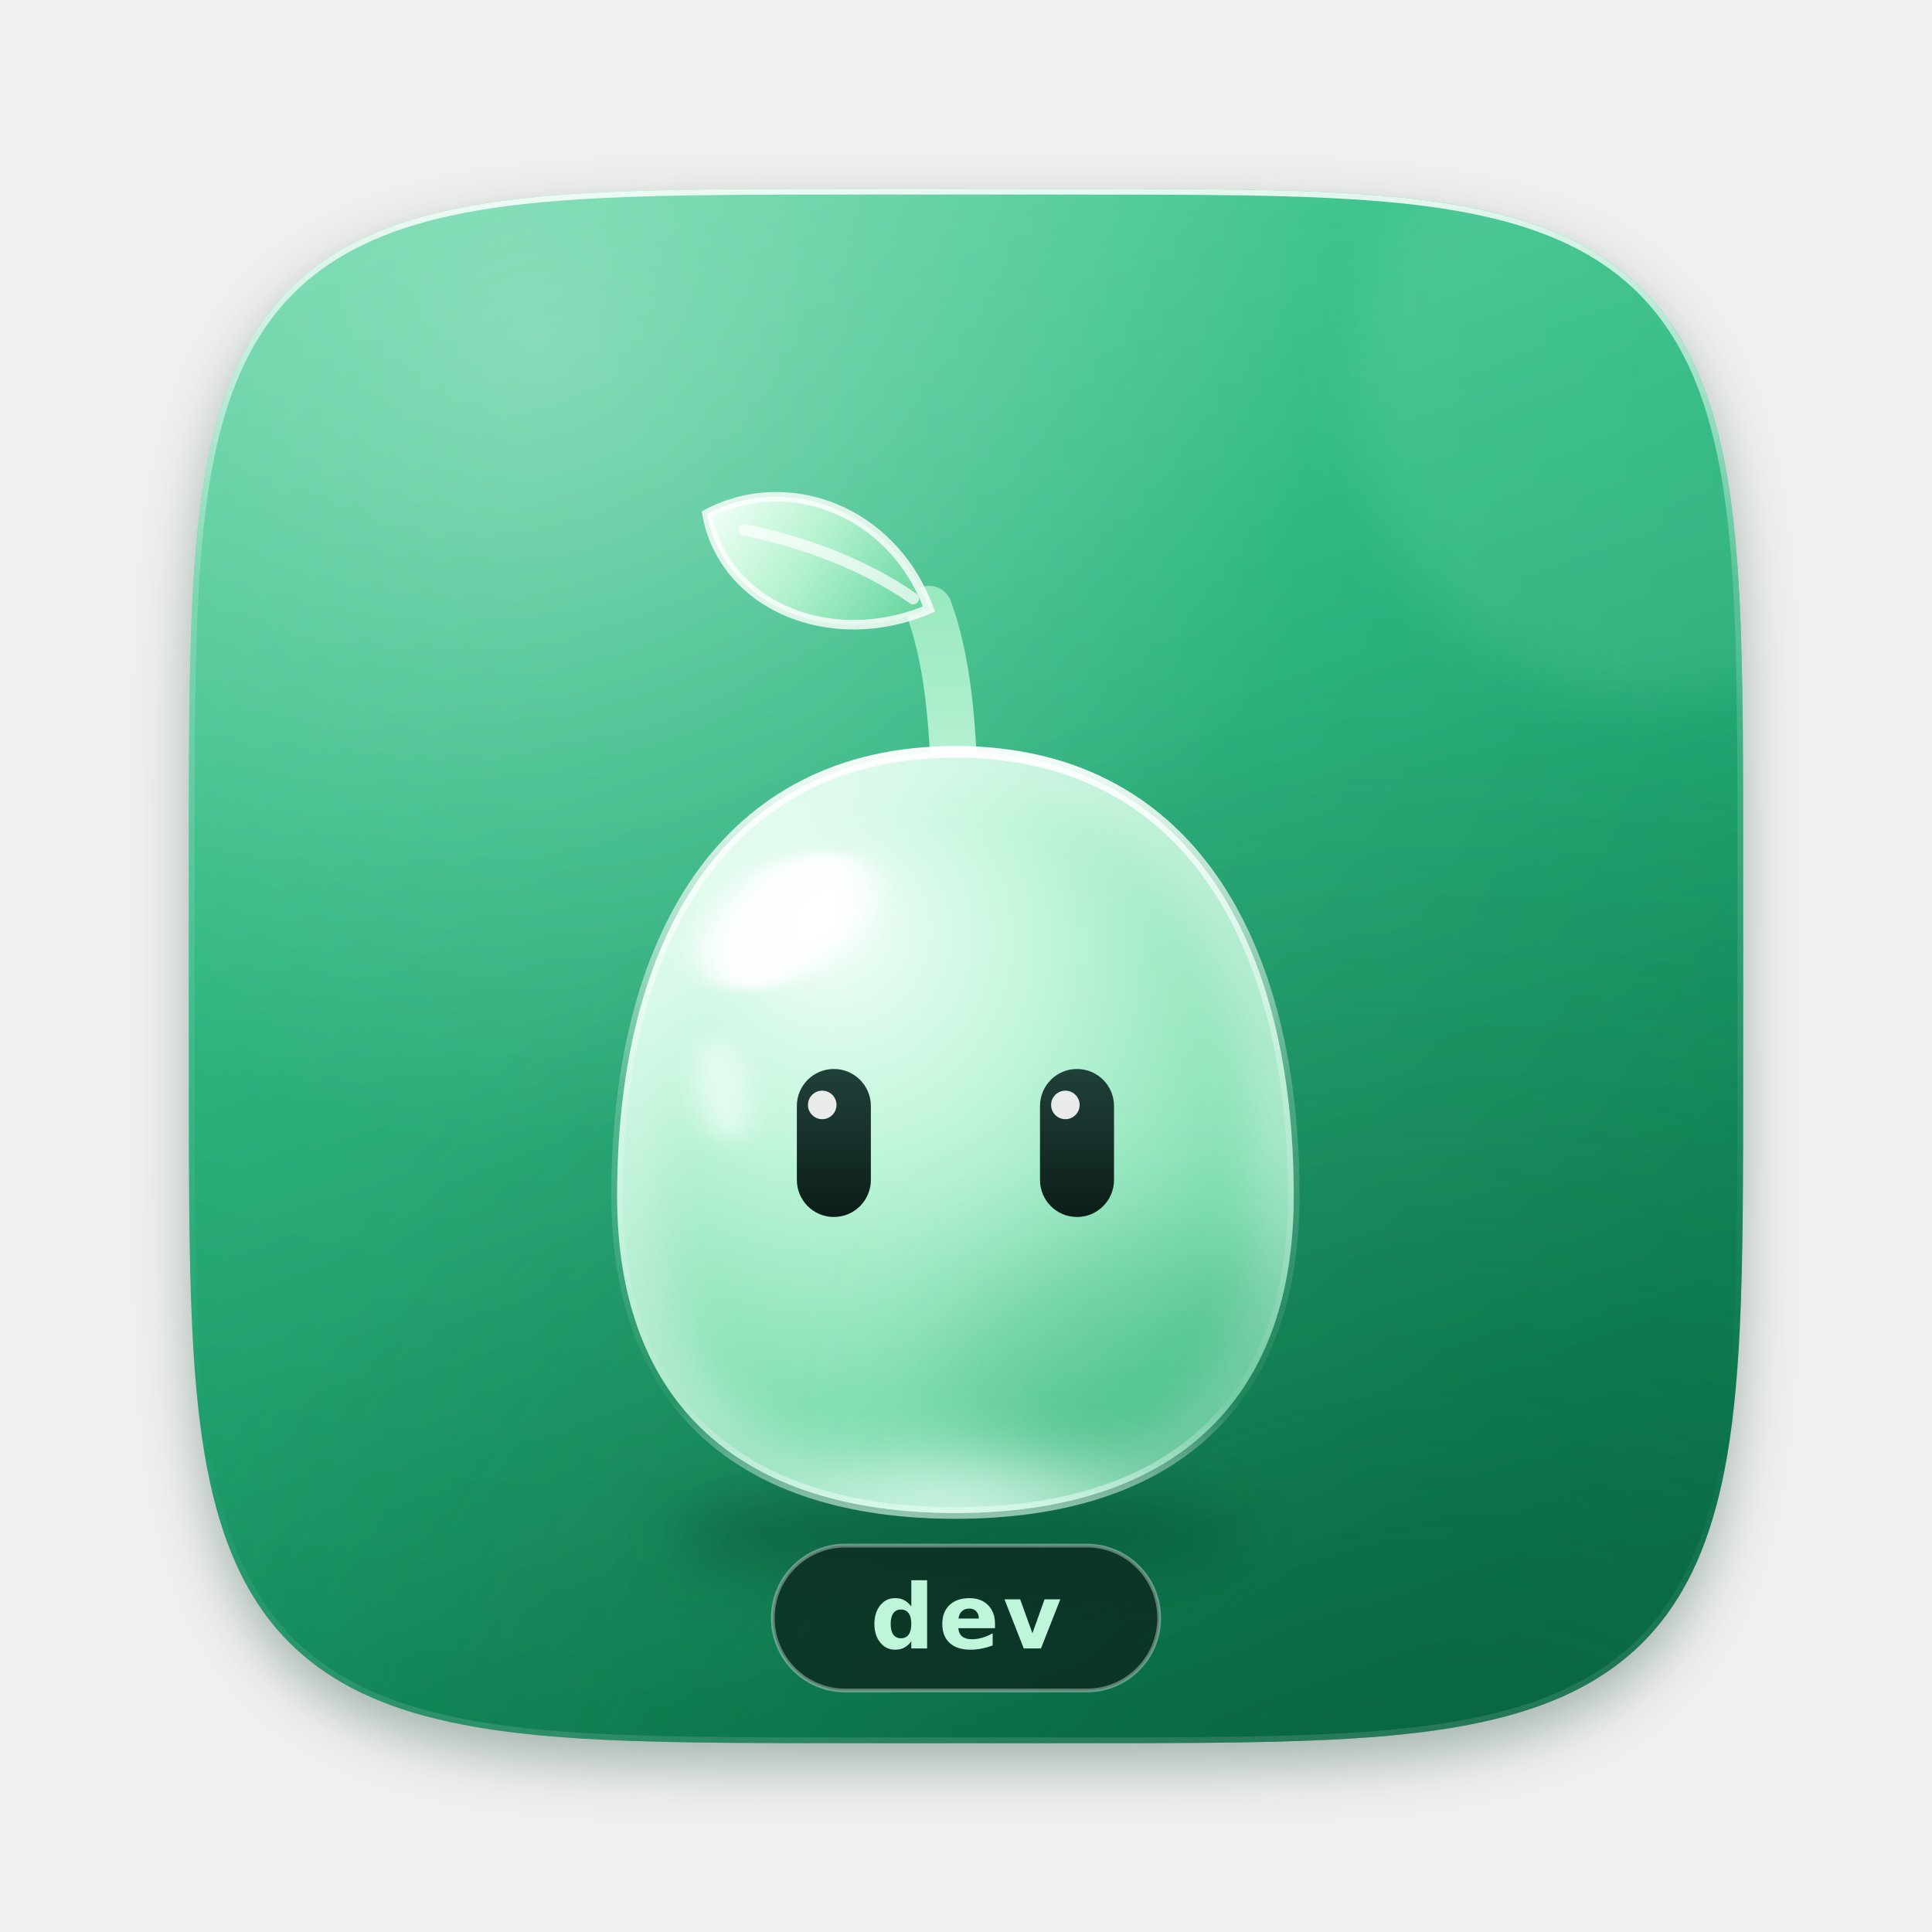
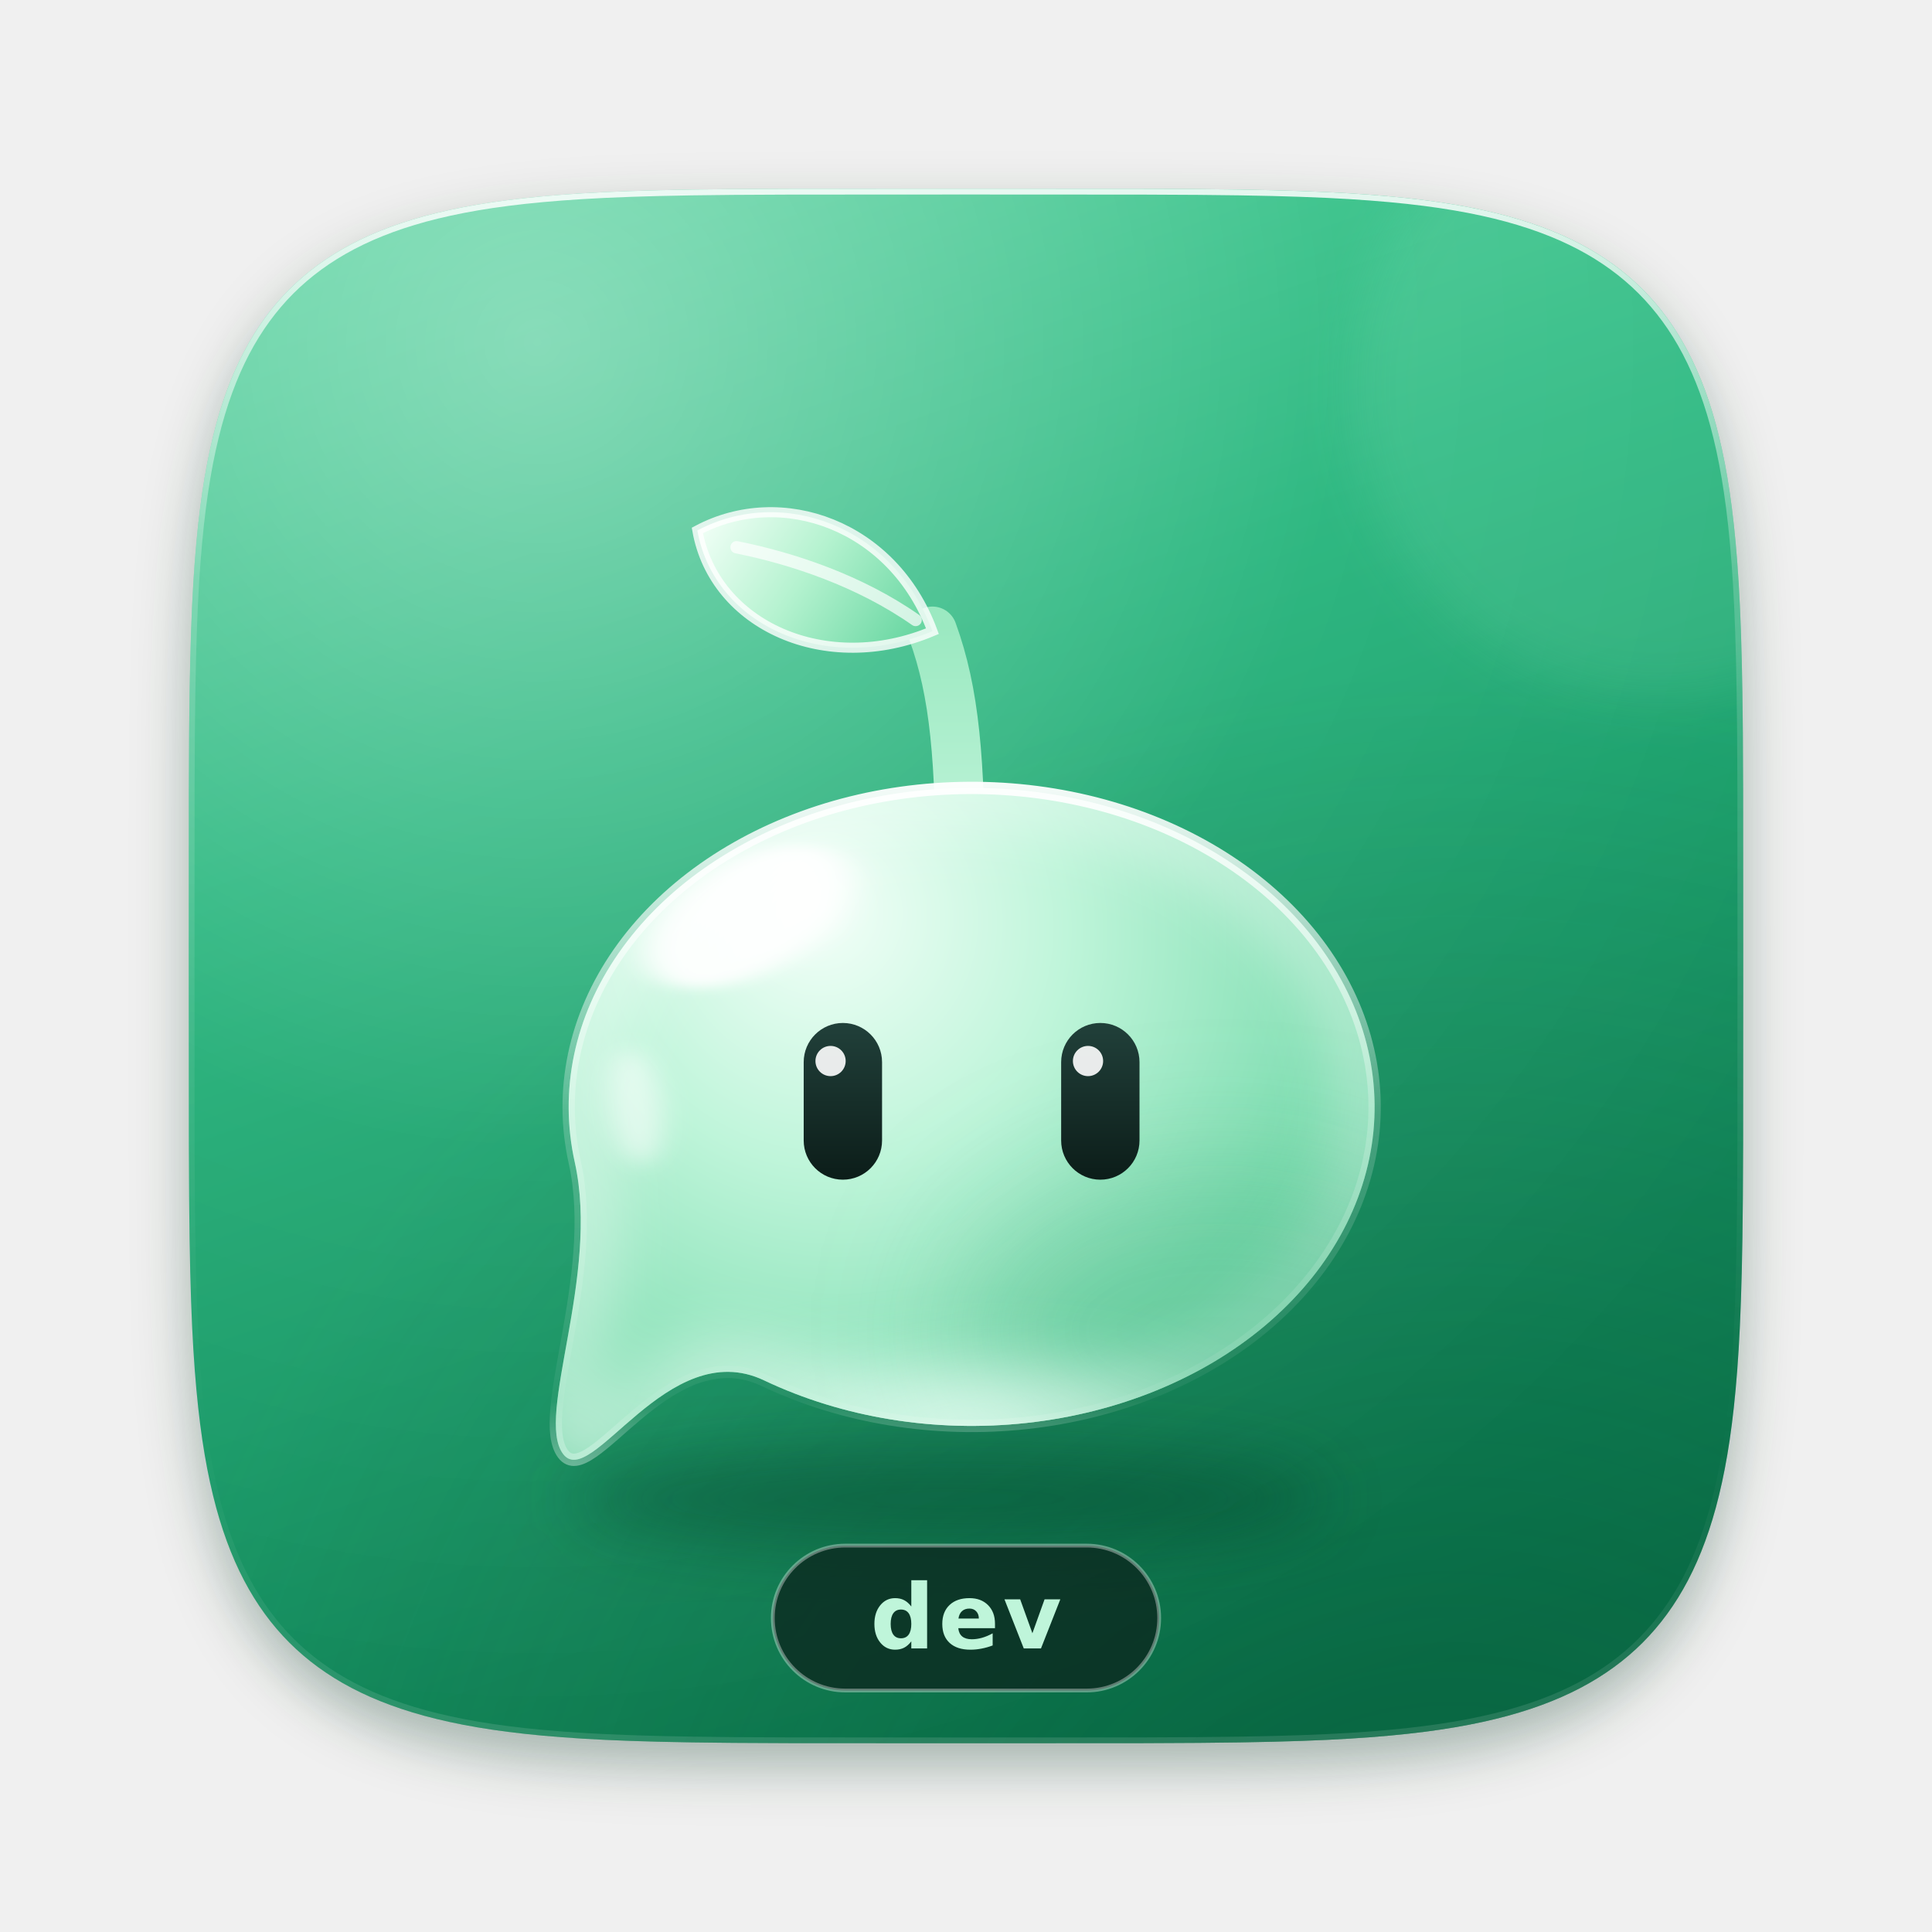
<svg xmlns="http://www.w3.org/2000/svg" width="1024" height="1024" viewBox="0 0 1024 1024">
  <defs>
    <linearGradient id="bg" x1="0" y1="0" x2="0.35" y2="1">
      <stop offset="0" stop-color="#5FDCA6" />
      <stop offset="0.45" stop-color="#22B47A" />
      <stop offset="1" stop-color="#0B7A4F" />
    </linearGradient>
    <radialGradient id="bgGlow" cx="0.28" cy="0.18" r="0.75">
      <stop offset="0" stop-color="#FFFFFF" stop-opacity="0.38" />
      <stop offset="0.55" stop-color="#FFFFFF" stop-opacity="0.06" />
      <stop offset="1" stop-color="#FFFFFF" stop-opacity="0" />
    </radialGradient>
    <radialGradient id="bgDeep" cx="0.75" cy="1.05" r="0.7">
      <stop offset="0" stop-color="#05452C" stop-opacity="0.45" />
      <stop offset="1" stop-color="#05452C" stop-opacity="0" />
    </radialGradient>
    <linearGradient id="rim" x1="0" y1="0" x2="0" y2="1">
      <stop offset="0" stop-color="#FFFFFF" stop-opacity="0.85" />
      <stop offset="0.25" stop-color="#FFFFFF" stop-opacity="0.18" />
      <stop offset="0.8" stop-color="#FFFFFF" stop-opacity="0" />
      <stop offset="1" stop-color="#FFFFFF" stop-opacity="0.12" />
    </linearGradient>
-     <radialGradient id="body" gradientUnits="userSpaceOnUse" cx="50" cy="56" r="58" fx="48" fy="50">
+     <radialGradient id="body" gradientUnits="userSpaceOnUse" cx="52" cy="54" r="60" fx="48" fy="48">
      <stop offset="0" stop-color="#F4FFF9" />
      <stop offset="0.35" stop-color="#BFF5DA" />
      <stop offset="0.75" stop-color="#7EDDB0" />
      <stop offset="1" stop-color="#3DBF85" />
    </radialGradient>
-     <linearGradient id="bodyRim" gradientUnits="userSpaceOnUse" x1="60" y1="34" x2="60" y2="106">
+     <linearGradient id="bodyRim" gradientUnits="userSpaceOnUse" x1="60" y1="37" x2="60" y2="102">
      <stop offset="0" stop-color="#FFFFFF" stop-opacity="0.95" />
      <stop offset="0.45" stop-color="#FFFFFF" stop-opacity="0.2" />
      <stop offset="0.85" stop-color="#FFFFFF" stop-opacity="0.05" />
      <stop offset="1" stop-color="#E6FFF3" stop-opacity="0.6" />
    </linearGradient>
-     <radialGradient id="bounce" gradientUnits="userSpaceOnUse" cx="60" cy="108" r="26">
+     <radialGradient id="bounce" gradientUnits="userSpaceOnUse" cx="62" cy="96" r="30">
      <stop offset="0" stop-color="#E9FFF5" stop-opacity="0.75" />
      <stop offset="1" stop-color="#E9FFF5" stop-opacity="0" />
    </radialGradient>
-     <linearGradient id="leaf" gradientUnits="userSpaceOnUse" x1="38" y1="9" x2="57" y2="22">
+     <linearGradient id="leaf" gradientUnits="userSpaceOnUse" x1="39" y1="12" x2="58" y2="25">
      <stop offset="0" stop-color="#F2FFF7" />
      <stop offset="0.45" stop-color="#B4F2CF" />
      <stop offset="1" stop-color="#5FD39C" />
    </linearGradient>
-     <linearGradient id="stem" gradientUnits="userSpaceOnUse" x1="0" y1="20" x2="0" y2="44">
+     <linearGradient id="stem" gradientUnits="userSpaceOnUse" x1="0" y1="23" x2="0" y2="46">
      <stop offset="0" stop-color="#9BE9C1" />
      <stop offset="1" stop-color="#C4F5DC" />
    </linearGradient>
    <linearGradient id="eye" x1="0" y1="0" x2="0" y2="1">
      <stop offset="0" stop-color="#21403A" />
      <stop offset="1" stop-color="#0C1D19" />
    </linearGradient>
    <filter id="blur6" x="-50%" y="-50%" width="200%" height="200%">
      <feGaussianBlur stdDeviation="6" />
    </filter>
    <filter id="blur3" x="-50%" y="-50%" width="200%" height="200%">
      <feGaussianBlur stdDeviation="3" />
    </filter>
    <filter id="blur1" x="-50%" y="-50%" width="200%" height="200%">
      <feGaussianBlur stdDeviation="1.1" />
    </filter>
    <filter id="blur05" x="-50%" y="-50%" width="200%" height="200%">
      <feGaussianBlur stdDeviation="0.5" />
    </filter>
    <clipPath id="bodyClip">
-       <path d="M60 34 C82 34 92 52 92 76 C92 96 80 106 60 106 C40 106 28 96 28 76 C28 52 38 34 60 34 Z" />
+       <path d="M43.46 90.43 C50.51 93.78 58.79 95.12 66.93 94.23 C75.08 93.34 82.59 90.27 88.22 85.53 C93.85 80.79 97.27 74.66 97.90 68.17 C98.52 61.68 96.32 55.22 91.67 49.86 C87.01 44.49 80.18 40.55 72.30 38.69 C64.42 36.83 55.98 37.16 48.37 39.62 C40.76 42.09 34.45 46.54 30.48 52.24 C26.51 57.94 25.12 64.54 26.55 70.95 C28.81 81.13 22.98 93.64 25.50 97.00 C28.02 100.36 34.82 86.32 43.46 90.43 Z" />
    </clipPath>
  </defs>
  <filter id="bigShadow" x="-20%" y="-20%" width="140%" height="140%">
    <feGaussianBlur stdDeviation="14.3" />
  </filter>
  <clipPath id="tile">
    <path d="M923.96 512.00 L923.91 605.50 L923.76 635.36 L923.51 657.05 L923.16 674.69 L922.71 689.82 L922.17 703.19 L921.52 715.24 L920.77 726.26 L919.92 736.44 L918.97 745.93 L917.92 754.81 L916.77 763.18 L915.51 771.09 L914.15 778.59 L912.68 785.73 L911.11 792.53 L909.44 799.04 L907.65 805.26 L905.76 811.22 L903.76 816.93 L901.65 822.42 L899.43 827.70 L897.09 832.77 L894.64 837.65 L892.07 842.34 L889.38 846.86 L886.57 851.21 L883.64 855.39 L880.58 859.43 L877.40 863.30 L874.08 867.04 L870.63 870.63 L867.04 874.08 L863.30 877.40 L859.43 880.58 L855.39 883.64 L851.21 886.57 L846.86 889.38 L842.34 892.07 L837.65 894.64 L832.77 897.09 L827.70 899.43 L822.42 901.65 L816.93 903.76 L811.22 905.76 L805.26 907.65 L799.04 909.44 L792.53 911.11 L785.73 912.68 L778.59 914.15 L771.09 915.51 L763.18 916.77 L754.81 917.92 L745.93 918.97 L736.44 919.92 L726.26 920.77 L715.24 921.52 L703.19 922.17 L689.82 922.71 L674.69 923.16 L657.05 923.51 L635.36 923.76 L605.50 923.91 L512.00 923.96 L418.50 923.91 L388.64 923.76 L366.95 923.51 L349.31 923.16 L334.18 922.71 L320.81 922.17 L308.76 921.52 L297.74 920.77 L287.56 919.92 L278.07 918.97 L269.19 917.92 L260.82 916.77 L252.91 915.51 L245.41 914.15 L238.27 912.68 L231.47 911.11 L224.96 909.44 L218.74 907.65 L212.78 905.76 L207.07 903.76 L201.58 901.65 L196.30 899.43 L191.23 897.09 L186.35 894.64 L181.66 892.07 L177.14 889.38 L172.79 886.57 L168.61 883.64 L164.57 880.58 L160.70 877.40 L156.96 874.08 L153.37 870.63 L149.92 867.04 L146.60 863.30 L143.42 859.43 L140.36 855.39 L137.43 851.21 L134.62 846.86 L131.93 842.34 L129.36 837.65 L126.91 832.77 L124.57 827.70 L122.35 822.42 L120.24 816.93 L118.24 811.22 L116.35 805.26 L114.56 799.04 L112.89 792.53 L111.32 785.73 L109.85 778.59 L108.49 771.09 L107.23 763.18 L106.08 754.81 L105.03 745.93 L104.08 736.44 L103.23 726.26 L102.48 715.24 L101.83 703.19 L101.29 689.82 L100.84 674.69 L100.49 657.05 L100.24 635.36 L100.09 605.50 L100.04 512.00 L100.09 418.50 L100.24 388.64 L100.49 366.95 L100.84 349.31 L101.29 334.18 L101.83 320.81 L102.48 308.76 L103.23 297.74 L104.08 287.56 L105.03 278.07 L106.08 269.19 L107.23 260.82 L108.49 252.91 L109.85 245.41 L111.32 238.27 L112.89 231.47 L114.56 224.96 L116.35 218.74 L118.24 212.78 L120.24 207.07 L122.35 201.58 L124.57 196.30 L126.91 191.23 L129.36 186.35 L131.93 181.66 L134.62 177.14 L137.43 172.79 L140.36 168.61 L143.42 164.57 L146.60 160.70 L149.92 156.96 L153.37 153.37 L156.96 149.92 L160.70 146.60 L164.57 143.42 L168.61 140.36 L172.79 137.43 L177.14 134.62 L181.66 131.93 L186.35 129.36 L191.23 126.91 L196.30 124.57 L201.58 122.35 L207.07 120.24 L212.78 118.24 L218.74 116.35 L224.96 114.56 L231.47 112.89 L238.27 111.32 L245.41 109.85 L252.91 108.49 L260.82 107.23 L269.19 106.08 L278.07 105.03 L287.56 104.08 L297.74 103.23 L308.76 102.48 L320.81 101.83 L334.18 101.29 L349.31 100.84 L366.95 100.49 L388.64 100.24 L418.50 100.09 L512.00 100.04 L605.50 100.09 L635.36 100.24 L657.05 100.49 L674.69 100.84 L689.82 101.29 L703.19 101.83 L715.24 102.48 L726.26 103.23 L736.44 104.08 L745.93 105.03 L754.81 106.08 L763.18 107.23 L771.09 108.49 L778.59 109.85 L785.73 111.32 L792.53 112.89 L799.04 114.56 L805.26 116.35 L811.22 118.24 L816.93 120.24 L822.42 122.35 L827.70 124.57 L832.77 126.91 L837.65 129.36 L842.34 131.93 L846.86 134.62 L851.21 137.43 L855.39 140.36 L859.43 143.42 L863.30 146.60 L867.04 149.92 L870.63 153.37 L874.08 156.96 L877.40 160.70 L880.58 164.57 L883.64 168.61 L886.57 172.79 L889.38 177.14 L892.07 181.66 L894.64 186.35 L897.09 191.23 L899.43 196.30 L901.65 201.58 L903.76 207.07 L905.76 212.78 L907.65 218.74 L909.44 224.96 L911.11 231.47 L912.68 238.27 L914.15 245.41 L915.51 252.91 L916.77 260.82 L917.92 269.19 L918.97 278.07 L919.92 287.56 L920.77 297.74 L921.52 308.76 L922.17 320.81 L922.71 334.18 L923.16 349.31 L923.51 366.95 L923.76 388.64 L923.91 418.50 Z" />
  </clipPath>
  <path d="M923.96 524.29 L923.91 617.79 L923.76 647.65 L923.51 669.34 L923.16 686.98 L922.71 702.11 L922.17 715.47 L921.52 727.53 L920.77 738.55 L919.92 748.73 L918.97 758.21 L917.92 767.10 L916.77 775.46 L915.51 783.38 L914.15 790.88 L912.68 798.02 L911.11 804.82 L909.44 811.32 L907.65 817.54 L905.76 823.50 L903.76 829.22 L901.65 834.71 L899.43 839.98 L897.09 845.06 L894.64 849.93 L892.07 854.63 L889.38 859.15 L886.57 863.50 L883.64 867.68 L880.58 871.71 L877.40 875.59 L874.08 879.33 L870.63 882.92 L867.04 886.37 L863.30 889.69 L859.43 892.87 L855.39 895.93 L851.21 898.86 L846.86 901.67 L842.34 904.36 L837.65 906.93 L832.77 909.38 L827.70 911.72 L822.42 913.94 L816.93 916.05 L811.22 918.05 L805.26 919.94 L799.04 921.73 L792.53 923.40 L785.73 924.97 L778.59 926.44 L771.09 927.80 L763.18 929.05 L754.81 930.21 L745.93 931.26 L736.44 932.21 L726.26 933.06 L715.24 933.81 L703.19 934.45 L689.82 935.00 L674.69 935.45 L657.05 935.80 L635.36 936.04 L605.50 936.19 L512.00 936.24 L418.50 936.19 L388.64 936.04 L366.95 935.80 L349.31 935.45 L334.18 935.00 L320.81 934.45 L308.76 933.81 L297.74 933.06 L287.56 932.21 L278.07 931.26 L269.19 930.21 L260.82 929.05 L252.91 927.80 L245.41 926.44 L238.27 924.97 L231.47 923.40 L224.96 921.73 L218.74 919.94 L212.78 918.05 L207.07 916.05 L201.58 913.94 L196.30 911.72 L191.23 909.38 L186.35 906.93 L181.66 904.36 L177.14 901.67 L172.79 898.86 L168.61 895.93 L164.57 892.87 L160.70 889.69 L156.96 886.37 L153.37 882.92 L149.92 879.33 L146.60 875.59 L143.42 871.71 L140.36 867.68 L137.43 863.50 L134.62 859.15 L131.93 854.63 L129.36 849.93 L126.91 845.06 L124.57 839.98 L122.35 834.71 L120.24 829.22 L118.24 823.50 L116.35 817.54 L114.56 811.32 L112.89 804.82 L111.32 798.02 L109.85 790.88 L108.49 783.38 L107.23 775.46 L106.08 767.10 L105.03 758.21 L104.08 748.73 L103.23 738.55 L102.48 727.53 L101.83 715.47 L101.29 702.11 L100.84 686.98 L100.49 669.34 L100.24 647.65 L100.09 617.79 L100.04 524.29 L100.09 430.79 L100.24 400.93 L100.49 379.24 L100.84 361.59 L101.29 346.47 L101.83 333.10 L102.48 321.05 L103.23 310.03 L104.08 299.84 L105.03 290.36 L106.08 281.48 L107.23 273.11 L108.49 265.20 L109.85 257.70 L111.32 250.56 L112.89 243.75 L114.56 237.25 L116.35 231.03 L118.24 225.07 L120.24 219.35 L122.35 213.87 L124.57 208.59 L126.91 203.52 L129.36 198.64 L131.93 193.95 L134.62 189.43 L137.43 185.08 L140.36 180.89 L143.42 176.86 L146.60 172.98 L149.92 169.25 L153.37 165.66 L156.96 162.21 L160.70 158.89 L164.57 155.70 L168.61 152.65 L172.79 149.71 L177.14 146.91 L181.66 144.22 L186.35 141.65 L191.23 139.20 L196.30 136.86 L201.58 134.64 L207.07 132.53 L212.78 130.53 L218.74 128.63 L224.96 126.85 L231.47 125.17 L238.27 123.60 L245.41 122.14 L252.91 120.78 L260.82 119.52 L269.19 118.37 L278.07 117.32 L287.56 116.37 L297.74 115.52 L308.76 114.77 L320.81 114.12 L334.18 113.57 L349.31 113.13 L366.95 112.78 L388.64 112.53 L418.50 112.38 L512.00 112.33 L605.50 112.38 L635.36 112.53 L657.05 112.78 L674.69 113.13 L689.82 113.57 L703.19 114.12 L715.24 114.77 L726.26 115.52 L736.44 116.37 L745.93 117.32 L754.81 118.37 L763.18 119.52 L771.09 120.78 L778.59 122.14 L785.73 123.60 L792.53 125.17 L799.04 126.85 L805.26 128.63 L811.22 130.53 L816.93 132.53 L822.42 134.64 L827.70 136.86 L832.77 139.20 L837.65 141.65 L842.34 144.22 L846.86 146.91 L851.21 149.71 L855.39 152.65 L859.43 155.70 L863.30 158.89 L867.04 162.21 L870.63 165.66 L874.08 169.25 L877.40 172.98 L880.58 176.86 L883.64 180.89 L886.57 185.08 L889.38 189.43 L892.07 193.95 L894.64 198.64 L897.09 203.52 L899.43 208.59 L901.65 213.87 L903.76 219.35 L905.76 225.07 L907.65 231.03 L909.44 237.25 L911.11 243.75 L912.68 250.56 L914.15 257.70 L915.51 265.20 L916.77 273.11 L917.92 281.48 L918.97 290.36 L919.92 299.84 L920.77 310.03 L921.52 321.05 L922.17 333.10 L922.71 346.47 L923.16 361.59 L923.51 379.24 L923.76 400.93 L923.91 430.79 Z" fill="#03301F" opacity="0.32" filter="url(#bigShadow)" />
  <g clip-path="url(#tile)">
    <rect width="1024" height="1024" fill="url(#bg)" />
    <rect width="1024" height="1024" fill="url(#bgDeep)" />
    <rect width="1024" height="1024" fill="url(#bgGlow)" />
    <circle cx="881" cy="205" r="164" fill="#B9F7DB" opacity="0.12" filter="url(#bigShadow)" />
  </g>
  <g clip-path="url(#tile)">
    <path d="M923.96 512.00 L923.91 605.50 L923.76 635.36 L923.51 657.05 L923.16 674.69 L922.71 689.82 L922.17 703.19 L921.52 715.24 L920.77 726.26 L919.92 736.44 L918.97 745.93 L917.92 754.81 L916.77 763.18 L915.51 771.09 L914.15 778.59 L912.68 785.73 L911.11 792.53 L909.44 799.04 L907.65 805.26 L905.76 811.22 L903.76 816.93 L901.65 822.42 L899.43 827.70 L897.09 832.77 L894.64 837.65 L892.07 842.34 L889.38 846.86 L886.57 851.21 L883.64 855.39 L880.58 859.43 L877.40 863.30 L874.08 867.04 L870.63 870.63 L867.04 874.08 L863.30 877.40 L859.43 880.58 L855.39 883.64 L851.21 886.57 L846.86 889.38 L842.34 892.07 L837.65 894.64 L832.77 897.09 L827.70 899.43 L822.42 901.65 L816.93 903.76 L811.22 905.76 L805.26 907.65 L799.04 909.44 L792.53 911.11 L785.73 912.68 L778.59 914.15 L771.09 915.51 L763.18 916.77 L754.81 917.92 L745.93 918.97 L736.44 919.92 L726.26 920.77 L715.24 921.52 L703.19 922.17 L689.82 922.71 L674.69 923.16 L657.05 923.51 L635.36 923.76 L605.50 923.91 L512.00 923.96 L418.50 923.91 L388.64 923.76 L366.95 923.51 L349.31 923.16 L334.18 922.71 L320.81 922.17 L308.76 921.52 L297.74 920.77 L287.56 919.92 L278.07 918.97 L269.19 917.92 L260.82 916.77 L252.91 915.51 L245.41 914.15 L238.27 912.68 L231.47 911.11 L224.96 909.44 L218.74 907.65 L212.78 905.76 L207.07 903.76 L201.58 901.65 L196.30 899.43 L191.23 897.09 L186.35 894.64 L181.66 892.07 L177.14 889.38 L172.79 886.57 L168.61 883.64 L164.57 880.58 L160.70 877.40 L156.96 874.08 L153.37 870.63 L149.92 867.04 L146.60 863.30 L143.42 859.43 L140.36 855.39 L137.43 851.21 L134.62 846.86 L131.93 842.34 L129.36 837.65 L126.91 832.77 L124.57 827.70 L122.35 822.42 L120.24 816.93 L118.24 811.22 L116.35 805.26 L114.56 799.04 L112.89 792.53 L111.32 785.73 L109.85 778.59 L108.49 771.09 L107.23 763.18 L106.08 754.81 L105.03 745.93 L104.08 736.44 L103.23 726.26 L102.48 715.24 L101.83 703.19 L101.29 689.82 L100.84 674.69 L100.49 657.05 L100.24 635.36 L100.09 605.50 L100.04 512.00 L100.09 418.50 L100.24 388.64 L100.49 366.95 L100.84 349.31 L101.29 334.18 L101.83 320.81 L102.48 308.76 L103.23 297.74 L104.08 287.56 L105.03 278.07 L106.08 269.19 L107.23 260.82 L108.49 252.91 L109.85 245.41 L111.32 238.27 L112.89 231.47 L114.56 224.96 L116.35 218.74 L118.24 212.78 L120.24 207.07 L122.35 201.58 L124.57 196.30 L126.91 191.23 L129.36 186.35 L131.93 181.66 L134.62 177.14 L137.43 172.79 L140.36 168.61 L143.42 164.57 L146.60 160.70 L149.92 156.96 L153.37 153.37 L156.96 149.92 L160.70 146.60 L164.57 143.42 L168.61 140.36 L172.79 137.43 L177.14 134.62 L181.66 131.93 L186.35 129.36 L191.23 126.91 L196.30 124.57 L201.58 122.35 L207.07 120.24 L212.78 118.24 L218.74 116.35 L224.96 114.56 L231.47 112.89 L238.27 111.32 L245.41 109.85 L252.91 108.49 L260.82 107.23 L269.19 106.08 L278.07 105.03 L287.56 104.08 L297.74 103.23 L308.76 102.48 L320.81 101.83 L334.18 101.29 L349.31 100.84 L366.95 100.49 L388.64 100.24 L418.50 100.09 L512.00 100.04 L605.50 100.09 L635.36 100.24 L657.05 100.49 L674.69 100.84 L689.82 101.29 L703.19 101.83 L715.24 102.48 L726.26 103.23 L736.44 104.08 L745.93 105.03 L754.81 106.08 L763.18 107.23 L771.09 108.49 L778.59 109.85 L785.73 111.32 L792.53 112.89 L799.04 114.56 L805.26 116.35 L811.22 118.24 L816.93 120.24 L822.42 122.35 L827.70 124.57 L832.77 126.91 L837.65 129.36 L842.34 131.93 L846.86 134.62 L851.21 137.43 L855.39 140.36 L859.43 143.42 L863.30 146.60 L867.04 149.92 L870.63 153.37 L874.08 156.96 L877.40 160.70 L880.58 164.57 L883.64 168.61 L886.57 172.79 L889.38 177.14 L892.07 181.66 L894.64 186.35 L897.09 191.23 L899.43 196.30 L901.65 201.58 L903.76 207.07 L905.76 212.78 L907.65 218.74 L909.44 224.96 L911.11 231.47 L912.68 238.27 L914.15 245.41 L915.51 252.91 L916.77 260.82 L917.92 269.19 L918.97 278.07 L919.92 287.56 L920.77 297.74 L921.52 308.76 L922.17 320.81 L922.71 334.18 L923.16 349.31 L923.51 366.95 L923.76 388.64 L923.91 418.50 Z" fill="none" stroke="url(#rim)" stroke-width="6.1" />
  </g>
-   <g transform="translate(170.20 207.97) scale(5.6033)">
-     <ellipse cx="60" cy="108" rx="27" ry="4.2" fill="#043D27" opacity="0.42" filter="url(#blur3)" />
-     <path d="M60 44 C60 33 59.5 26 57.5 20.5" fill="none" stroke="url(#stem)" stroke-width="4.4" stroke-linecap="round" />
-     <path d="M57.5 20.5 C54 11 44 7.5 36.5 11.5 C38 20 48 24.5 57.5 20.5 Z" fill="url(#leaf)" />
-     <path d="M57.5 20.5 C54 11 44 7.5 36.5 11.5 C38 20 48 24.5 57.5 20.5 Z" fill="none" stroke="#FFFFFF" stroke-opacity="0.8" stroke-width="0.9" />
-     <path d="M56 19.5 C51 16 45 14 40 13" fill="none" stroke="#FFFFFF" stroke-width="1.1" stroke-linecap="round" opacity="0.7" />
-     <path d="M60 34 C82 34 92 52 92 76 C92 96 80 106 60 106 C40 106 28 96 28 76 C28 52 38 34 60 34 Z" fill="url(#body)" />
+   <g transform="translate(147.13 195.12) scale(5.9329)">
+     <ellipse cx="60" cy="101" rx="34" ry="4.6" fill="#043D27" opacity="0.40" filter="url(#blur3)" />
+     <path d="M61 46 C61 35 60.5 29 58.5 23.5" fill="none" stroke="url(#stem)" stroke-width="4.4" stroke-linecap="round" />
+     <path d="M58.5 23.5 C55 14 45 10.5 37.5 14.5 C39 23 49 27.5 58.5 23.5 Z" fill="url(#leaf)" />
+     <path d="M58.5 23.5 C55 14 45 10.5 37.5 14.5 C39 23 49 27.5 58.5 23.5 Z" fill="none" stroke="#FFFFFF" stroke-opacity="0.8" stroke-width="0.9" />
+     <path d="M57 22.5 C52 19 46 17 41 16" fill="none" stroke="#FFFFFF" stroke-width="1.1" stroke-linecap="round" opacity="0.7" />
+     <path d="M43.46 90.43 C50.51 93.78 58.79 95.12 66.93 94.23 C75.08 93.34 82.59 90.27 88.22 85.53 C93.85 80.79 97.27 74.66 97.90 68.17 C98.52 61.68 96.32 55.22 91.67 49.86 C87.01 44.49 80.18 40.55 72.30 38.69 C64.42 36.83 55.98 37.16 48.37 39.62 C40.76 42.09 34.45 46.54 30.48 52.24 C26.51 57.94 25.12 64.54 26.55 70.95 C28.81 81.13 22.98 93.64 25.50 97.00 C28.02 100.36 34.82 86.32 43.46 90.43 Z" fill="url(#body)" />
    <g clip-path="url(#bodyClip)">
-       <path d="M60 34 C82 34 92 52 92 76 C92 96 80 106 60 106 C40 106 28 96 28 76 C28 52 38 34 60 34 Z" fill="none" stroke="#FFFFFF" stroke-opacity="0.55" stroke-width="5" filter="url(#blur3)" />
-       <ellipse cx="80" cy="96" rx="22" ry="16" fill="#1E9E68" opacity="0.28" filter="url(#blur6)" />
-       <ellipse cx="60" cy="108" rx="22" ry="8" fill="url(#bounce)" filter="url(#blur3)" />
-       <ellipse cx="44" cy="50" rx="9" ry="5.2" transform="rotate(-32 44 50)" fill="#FFFFFF" opacity="0.92" filter="url(#blur1)" />
-       <ellipse cx="38" cy="66" rx="2.4" ry="5" transform="rotate(-12 38 66)" fill="#FFFFFF" opacity="0.55" filter="url(#blur1)" />
+       <path d="M43.46 90.43 C50.51 93.78 58.79 95.12 66.93 94.23 C75.08 93.34 82.59 90.27 88.22 85.53 C93.85 80.79 97.27 74.66 97.90 68.17 C98.52 61.68 96.32 55.22 91.67 49.86 C87.01 44.49 80.18 40.55 72.30 38.69 C64.42 36.83 55.98 37.16 48.37 39.62 C40.76 42.09 34.45 46.54 30.48 52.24 C26.51 57.94 25.12 64.54 26.55 70.95 C28.81 81.13 22.98 93.64 25.50 97.00 C28.02 100.36 34.82 86.32 43.46 90.43 Z" fill="none" stroke="#FFFFFF" stroke-opacity="0.55" stroke-width="5" filter="url(#blur3)" />
+       <ellipse cx="84" cy="86" rx="24" ry="15" fill="#1E9E68" opacity="0.28" filter="url(#blur6)" />
+       <ellipse cx="62" cy="96" rx="26" ry="7" fill="url(#bounce)" filter="url(#blur3)" />
+       <ellipse cx="42" cy="49" rx="10" ry="5.2" transform="rotate(-26 42 49)" fill="#FFFFFF" opacity="0.92" filter="url(#blur1)" />
+       <ellipse cx="32" cy="66" rx="2.4" ry="5.2" transform="rotate(-8 32 66)" fill="#FFFFFF" opacity="0.55" filter="url(#blur1)" />
    </g>
-     <path d="M60 34 C82 34 92 52 92 76 C92 96 80 106 60 106 C40 106 28 96 28 76 C28 52 38 34 60 34 Z" fill="none" stroke="url(#bodyRim)" stroke-width="1.1" />
-     <rect x="45.0" y="64.0" width="7" height="14" rx="3.5" fill="url(#eye)" />
-     <circle cx="47.4" cy="67.4" r="1.35" fill="#FFFFFF" opacity="0.9" />
-     <rect x="68.0" y="64.0" width="7" height="14" rx="3.5" fill="url(#eye)" />
-     <circle cx="70.4" cy="67.4" r="1.35" fill="#FFFFFF" opacity="0.9" />
+     <path d="M43.46 90.43 C50.51 93.78 58.79 95.12 66.93 94.23 C75.08 93.34 82.59 90.27 88.22 85.53 C93.85 80.79 97.27 74.66 97.90 68.17 C98.52 61.68 96.32 55.22 91.67 49.86 C87.01 44.49 80.18 40.55 72.30 38.69 C64.42 36.83 55.98 37.16 48.37 39.62 C40.76 42.09 34.45 46.54 30.48 52.24 C26.51 57.94 25.12 64.54 26.55 70.95 C28.81 81.13 22.98 93.64 25.50 97.00 C28.02 100.36 34.82 86.32 43.46 90.43 Z" fill="none" stroke="url(#bodyRim)" stroke-width="1.1" />
+     <rect x="47.0" y="58.5" width="7" height="14" rx="3.5" fill="url(#eye)" />
+     <circle cx="49.4" cy="61.9" r="1.35" fill="#FFFFFF" opacity="0.9" />
+     <rect x="70.0" y="58.5" width="7" height="14" rx="3.5" fill="url(#eye)" />
+     <circle cx="72.4" cy="61.9" r="1.35" fill="#FFFFFF" opacity="0.9" />
  </g>
  <rect x="409.6" y="819.2" width="204.8" height="76.8" rx="38.4" fill="#0B2A20" fill-opacity="0.82" stroke="#FFFFFF" stroke-opacity="0.35" stroke-width="2.0" />
  <text x="512.0" y="873.7" text-anchor="middle" font-family="DejaVu Sans" font-weight="bold" font-size="47.6" fill="#BFF5DA" letter-spacing="2.0">dev</text>
</svg>
